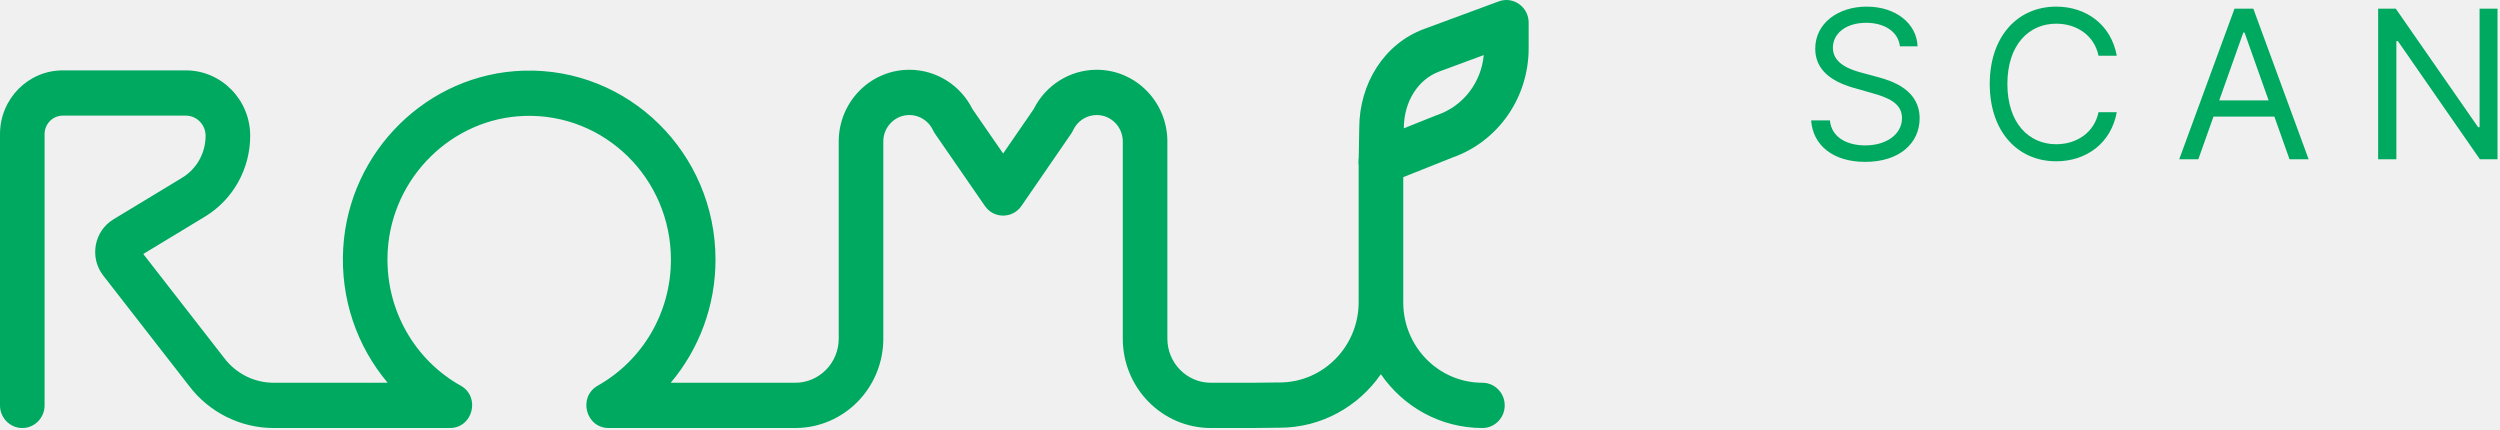
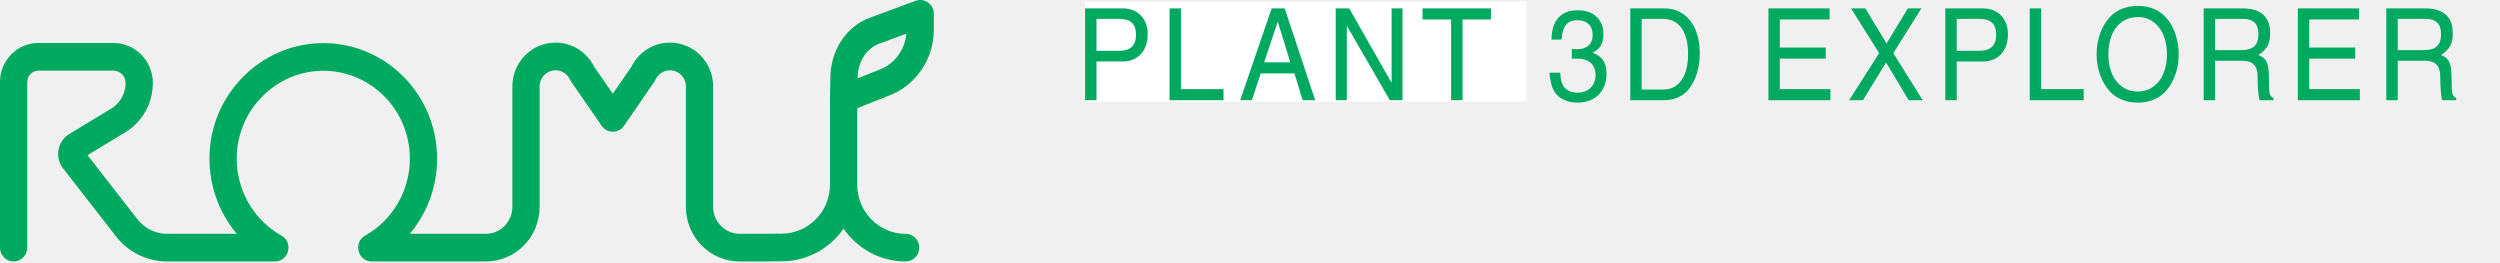
- <svg xmlns="http://www.w3.org/2000/svg" width="157px" height="27px" viewBox="0 0 157 27" version="1.1">
+ <svg xmlns="http://www.w3.org/2000/svg" width="257px" height="27px" viewBox="0 0 257 27" version="1.1" id="svg13">
+   <defs id="defs17">
+     </defs>
  <g id="Page-1" stroke="none" stroke-width="1" fill="none" fill-rule="evenodd">
    <g id="1a-desktop-table_scan_list" transform="translate(-64, -51)" fill="#00A960" fill-rule="nonzero">
      <g id="ico.logo.160x30" transform="translate(64, 51)">
        <path d="M119.315,2.909 C119.205,1.977 118.337,1.432 117.192,1.432 C115.936,1.432 115.105,2.097 115.105,3.001 C115.105,4.017 116.232,4.386 116.933,4.571 L117.893,4.83 C118.872,5.088 120.553,5.661 120.553,7.433 C120.553,8.966 119.315,10.166 117.136,10.166 C115.105,10.166 113.849,9.114 113.739,7.563 L114.92,7.563 C115.013,8.634 116.01,9.132 117.136,9.132 C118.447,9.132 119.445,8.449 119.445,7.415 C119.445,6.473 118.558,6.122 117.561,5.845 L116.398,5.513 C114.92,5.088 113.997,4.331 113.997,3.057 C113.997,1.469 115.419,0.416 117.229,0.416 C119.057,0.416 120.373,1.483 120.423,2.909 L119.315,2.909 Z M132.933,3.5 L131.788,3.5 C131.511,2.189 130.385,1.487 129.129,1.487 C127.412,1.487 126.064,2.817 126.064,5.273 C126.064,7.729 127.412,9.058 129.129,9.058 C130.385,9.058 131.511,8.357 131.788,7.045 L132.933,7.045 C132.582,8.984 131.031,10.129 129.129,10.129 C126.71,10.129 124.956,8.264 124.956,5.273 C124.956,2.281 126.71,0.416 129.129,0.416 C131.031,0.416 132.582,1.561 132.933,3.5 Z M138.056,10 L136.856,10 L140.327,0.545 L141.509,0.545 L144.981,10 L143.781,10 L142.83,7.322 L139.007,7.322 L138.056,10 Z M139.367,6.307 L142.47,6.307 L140.955,2.041 L140.881,2.041 L139.367,6.307 Z M156.844,0.545 L156.844,10 L155.736,10 L150.584,2.577 L150.492,2.577 L150.492,10 L149.347,10 L149.347,0.545 L150.455,0.545 L155.625,7.987 L155.718,7.987 L155.718,0.545 L156.844,0.545 Z" id="SCAN" />
        <g id="Group">
          <path d="M88.124,18.973 C88.124,20.657 87.604,22.218 86.718,23.499 C85.839,22.221 85.324,20.667 85.324,18.99 L85.324,10.152 L88.124,10.152 L88.124,18.973 Z M85.324,10.152 C85.324,8.257 88.124,8.257 88.124,10.152 L88.124,18.99 C88.124,21.777 90.35,24.037 93.096,24.037 C93.869,24.037 94.496,24.673 94.496,25.458 C94.496,26.243 93.869,26.879 93.096,26.879 C90.455,26.879 88.123,25.542 86.718,23.499 C85.312,25.532 82.985,26.861 80.352,26.861 L80.231,26.861 L78.625,26.879 L76.042,26.879 C72.987,26.879 70.511,24.366 70.511,21.266 L70.511,8.885 C70.511,7.968 69.778,7.224 68.874,7.224 C68.239,7.224 67.661,7.597 67.392,8.181 C67.357,8.255 67.317,8.325 67.271,8.392 L64.147,12.933 C63.59,13.742 62.41,13.743 61.852,12.935 L58.714,8.39 C58.668,8.323 58.628,8.253 58.594,8.179 C58.324,7.596 57.746,7.224 57.112,7.224 L57.109,7.224 C56.205,7.224 55.472,7.968 55.472,8.885 L55.472,21.266 C55.472,24.366 52.996,26.879 49.942,26.879 L38.225,26.879 C36.78,26.879 36.282,24.927 37.545,24.215 C40.355,22.632 42.134,19.63 42.134,16.309 C42.134,11.212 37.983,7.12 32.948,7.279 C28.394,7.423 24.629,11.126 24.35,15.737 C24.141,19.193 25.856,22.385 28.721,24.099 L28.924,24.212 C30.194,24.919 29.699,26.879 28.251,26.879 L17.184,26.879 C15.099,26.879 13.133,25.895 11.874,24.233 L6.485,17.307 C5.603,16.174 5.904,14.512 7.127,13.773 L11.438,11.163 C12.352,10.61 12.912,9.609 12.912,8.528 C12.912,7.828 12.353,7.261 11.664,7.261 L3.945,7.261 C3.313,7.261 2.8,7.781 2.8,8.423 L2.8,25.458 C2.8,26.243 2.173,26.879 1.4,26.879 C0.627,26.879 1.13686838e-13,26.243 1.13686838e-13,25.458 L1.13686838e-13,8.423 C1.13686838e-13,6.212 1.766,4.419 3.945,4.419 L11.664,4.419 C13.9,4.419 15.712,6.259 15.712,8.528 C15.712,10.61 14.633,12.538 12.872,13.604 L8.997,15.95 L14.083,22.486 C14.823,23.464 15.969,24.037 17.184,24.037 L24.345,24.037 C22.41,21.745 21.363,18.736 21.555,15.562 C21.923,9.485 26.862,4.628 32.861,4.439 C39.477,4.23 44.934,9.609 44.934,16.309 C44.934,19.211 43.899,21.93 42.121,24.037 L49.942,24.037 C51.449,24.037 52.672,22.796 52.672,21.266 L52.672,8.885 C52.672,6.398 54.658,4.381 57.109,4.381 L57.112,4.381 C58.788,4.381 60.316,5.339 61.07,6.85 L62.997,9.64 L64.913,6.856 C65.666,5.342 67.196,4.381 68.874,4.381 C71.325,4.381 73.311,6.398 73.311,8.885 L73.311,21.266 C73.311,22.796 74.534,24.037 76.042,24.037 L78.61,24.037 L80.216,24.019 L80.352,24.019 C83.098,24.019 85.324,21.76 85.324,18.973 L85.324,10.152 Z" id="Stroke-2" />
          <path d="M87.236,11.48 C86.308,11.851 85.306,11.145 85.324,10.133 L85.361,8.038 C85.365,5.245 86.928,2.744 89.431,1.82 L94.121,0.087 C95.034,-0.25 96,0.436 96,1.422 L96,3.028 C96,6.137 94.081,8.894 91.191,9.901 L87.236,11.48 Z M90.196,7.244 C90.217,7.235 90.239,7.227 90.261,7.22 C91.892,6.661 93.018,5.185 93.18,3.459 L90.388,4.49 C89.04,4.989 88.161,6.398 88.161,8.051 L88.16,8.057 L90.196,7.244 Z" id="Stroke-4" />
        </g>
      </g>
    </g>
  </g>
+   <text xml:space="preserve" style="font-style:normal;font-weight:normal;font-size:40px;line-height:1.25;font-family:sans-serif;letter-spacing:0px;word-spacing:0px;fill:#000000;fill-opacity:1;stroke:none" x="115.569" y="5.768" id="text107">
+     <tspan id="tspan105" x="115.569" y="41.159" />
+   </text>
+   <path style="fill:#ff0000;fill-opacity:0" id="path127" d="m 84.256,16.38 c 1.249,-0.152 2.477,-0.452 3.705,-0.72 2.531,-0.544 5.099,-0.878 7.673,-1.138 0.392,-0.033 0.785,-0.066 1.177,-0.1 0,0 -1.251,0.925 -1.251,0.925 v 0 c -0.387,0.03 -0.774,0.061 -1.161,0.091 -2.584,0.255 -5.16,0.605 -7.695,1.178 -1.265,0.287 -2.528,0.602 -3.814,0.778 0,0 1.367,-1.014 1.367,-1.014 z" />
+   <path style="fill:#ff0000;fill-opacity:0" id="path129" d="m 84.635,13.896 c 0.889,0.086 1.781,0.15 2.672,0.218 0.805,0.081 1.616,0.06 2.421,0.123 0.38,0.032 0.757,0.09 1.133,0.15 0,0 -1.372,0.965 -1.372,0.965 v 0 c -0.375,-0.055 -0.751,-0.108 -1.13,-0.137 -0.797,-0.058 -1.597,-0.071 -2.393,-0.144 -0.904,-0.071 -1.808,-0.135 -2.714,-0.19 0,0 1.382,-0.987 1.382,-0.987 z" />
+   <rect style="fill:#ffffff;fill-opacity:1" id="rect4643" width="45.373" height="10.282" x="111.553" y="0.164" />
+   <text xml:space="preserve" style="font-style:normal;font-variant:normal;font-weight:normal;font-stretch:normal;font-size:13.883px;line-height:1.25;font-family:sans-serif;-inkscape-font-specification:sans-serif;letter-spacing:0px;word-spacing:0px;fill:#00a960;fill-opacity:1;stroke:none;stroke-width:0.347" x="104.616" y="10.878" id="text23" transform="scale(1.056316,0.9466864)">
+     <tspan id="tspan21" x="104.616" y="10.878" style="font-style:normal;font-variant:normal;font-weight:normal;font-stretch:normal;line-height:1.25;font-family:'Liberation Sans Narrow';-inkscape-font-specification:'Liberation Sans Narrow';letter-spacing:1px;stroke-width:0.347">PLANT 3D EXPLORER</tspan>
+   </text>
</svg>
